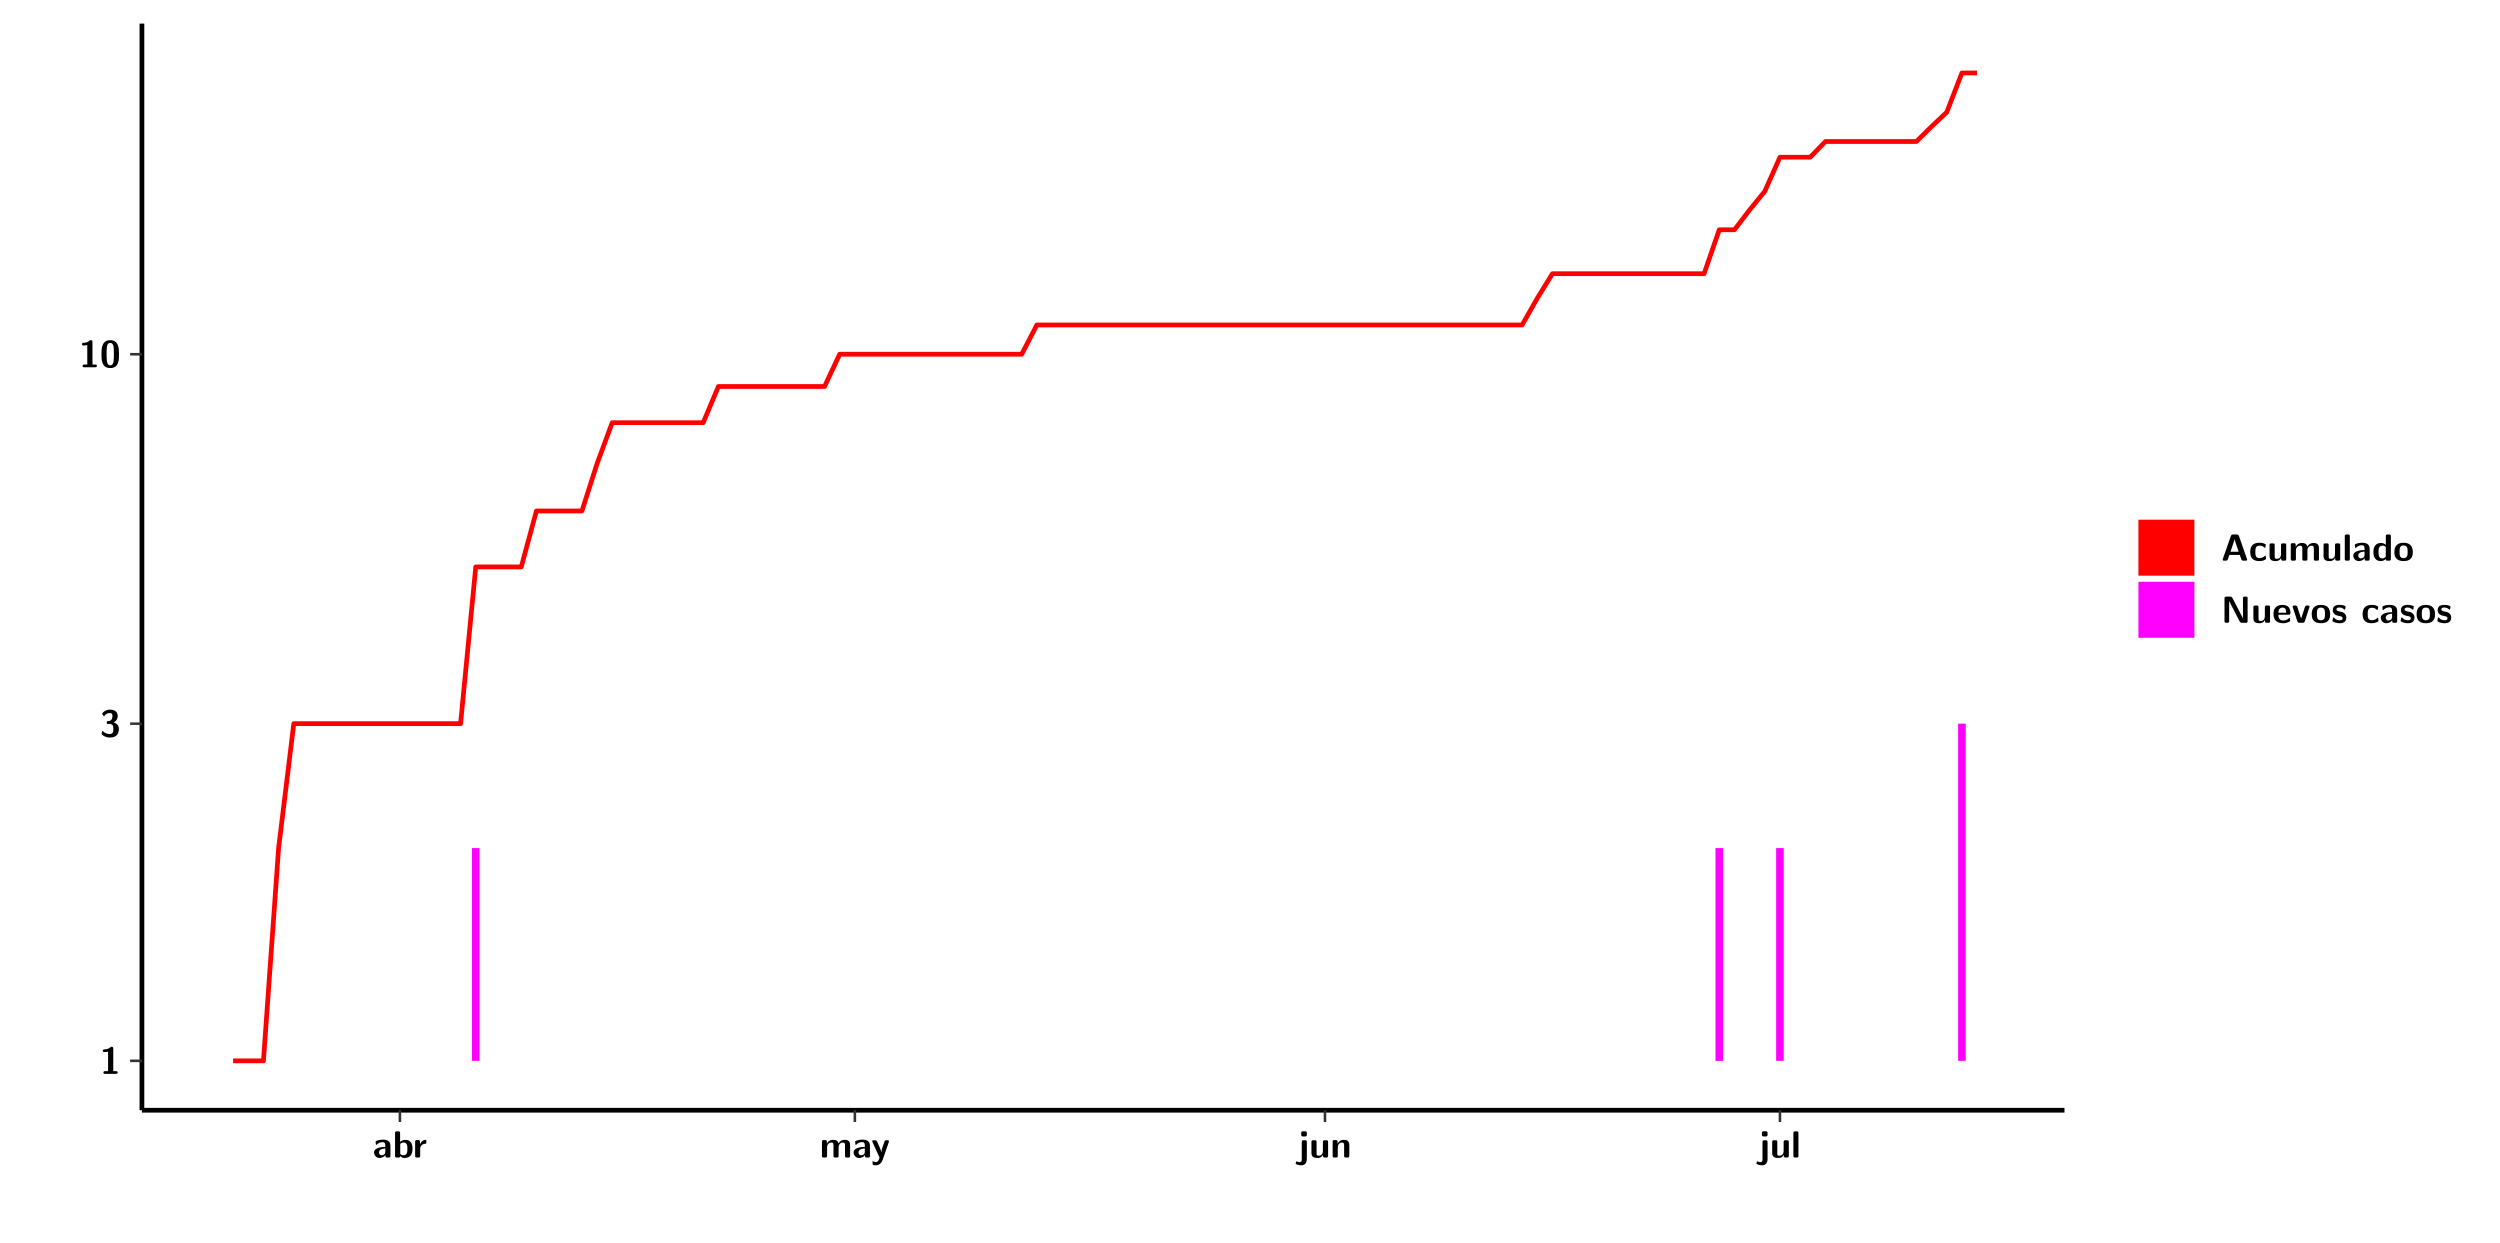
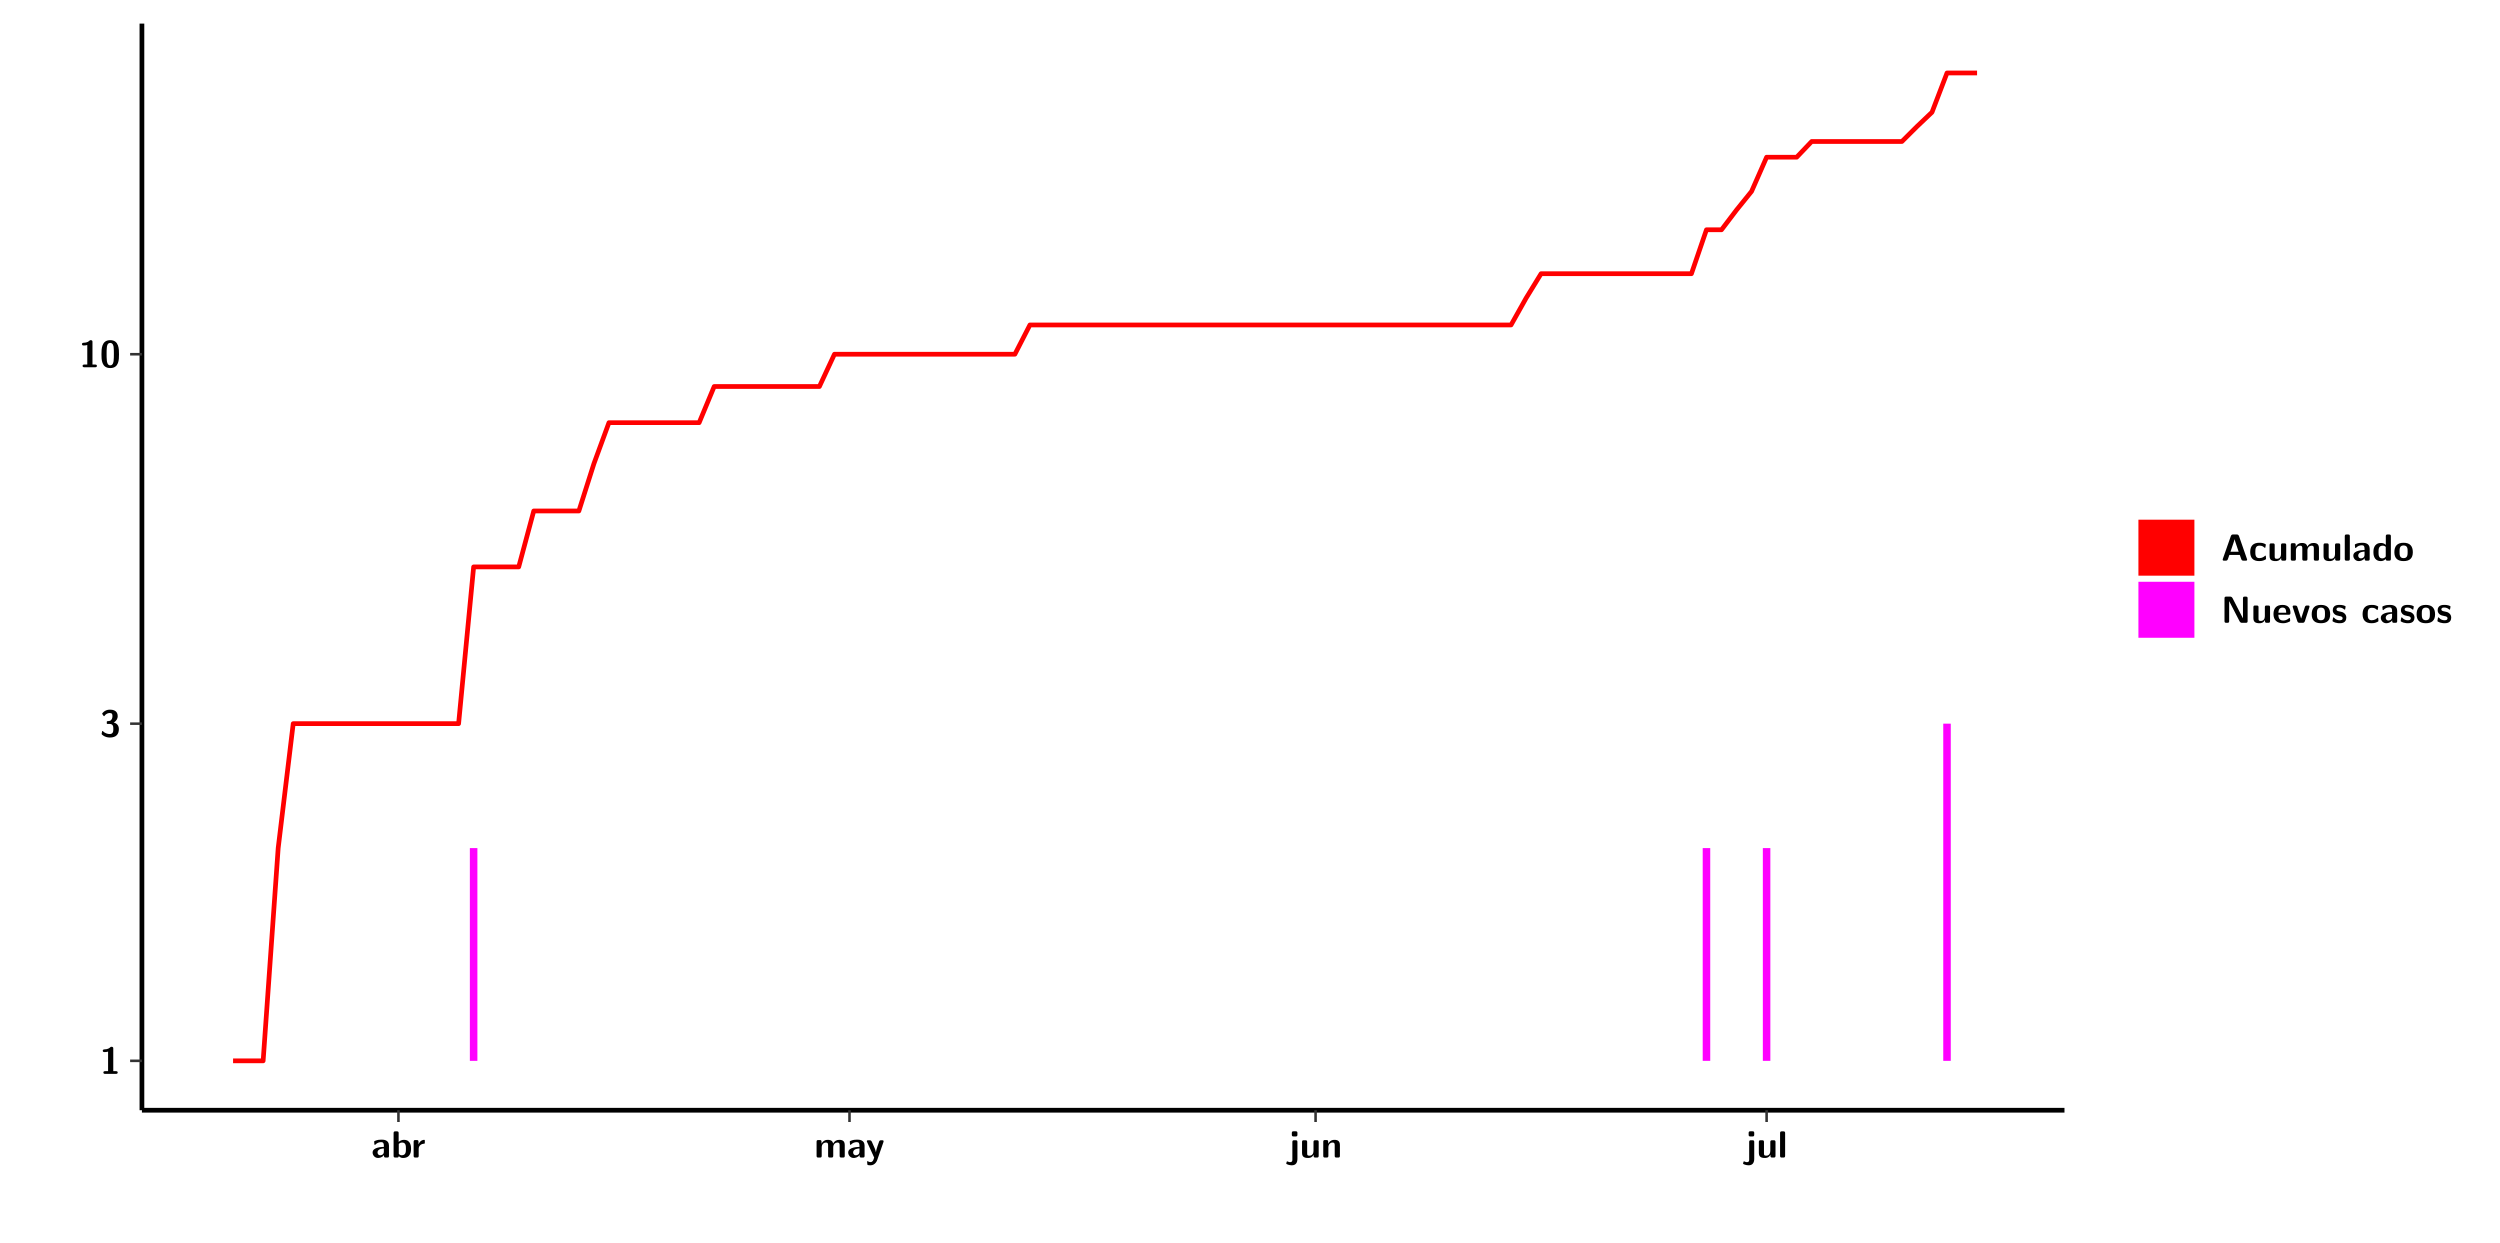
<svg xmlns="http://www.w3.org/2000/svg" xmlns:xlink="http://www.w3.org/1999/xlink" width="579.653pt" height="288pt" viewBox="0 0 579.653 288" version="1.1">
  <defs>
    <g>
      <symbol overflow="visible" id="glyph0-0">
        <path style="stroke:none;" d="" />
      </symbol>
      <symbol overflow="visible" id="glyph0-1">
        <path style="stroke:none;" d="M 3.109 -5.859 C 3.109 -6.016 3.109 -6.281 2.719 -6.281 C 2.547 -6.281 2.516 -6.266 2.406 -6.156 C 2.25 -6.016 1.922 -5.688 1.047 -5.672 C 0.891 -5.672 0.672 -5.609 0.672 -5.359 C 0.672 -5.047 0.969 -5.047 1.094 -5.047 C 1.344 -5.047 1.656 -5.078 1.906 -5.156 L 1.906 -0.625 L 1.234 -0.625 C 1.109 -0.625 0.812 -0.625 0.812 -0.312 C 0.812 0 1.109 0 1.234 0 L 3.719 0 C 3.828 0 4.141 0 4.141 -0.312 C 4.141 -0.625 3.828 -0.625 3.719 -0.625 L 3.109 -0.625 Z M 3.109 -5.859 " />
      </symbol>
      <symbol overflow="visible" id="glyph0-2">
        <path style="stroke:none;" d="M 0.844 -4.859 C 0.906 -4.766 0.953 -4.766 0.969 -4.766 C 1.031 -4.766 1.047 -4.797 1.094 -4.859 C 1.547 -5.5 2.172 -5.5 2.281 -5.5 C 2.844 -5.5 2.922 -5.203 2.922 -4.781 C 2.922 -4.656 2.922 -4.234 2.641 -3.906 C 2.438 -3.656 2.219 -3.641 1.953 -3.625 C 1.859 -3.609 1.688 -3.609 1.672 -3.578 C 1.609 -3.562 1.609 -3.5 1.609 -3.359 L 1.609 -3.203 C 1.609 -2.984 1.609 -2.969 1.844 -2.969 L 2.219 -2.969 C 3.031 -2.969 3.125 -2.469 3.125 -1.797 C 3.125 -1.203 3.062 -0.625 2.266 -0.625 C 1.984 -0.625 1.328 -0.688 0.75 -1.25 C 0.672 -1.328 0.656 -1.328 0.625 -1.328 C 0.531 -1.328 0.516 -1.25 0.516 -1.234 C 0.516 -1.234 0.406 -0.672 0.406 -0.625 C 0.406 -0.516 1.156 0.188 2.312 0.188 C 3.812 0.188 4.406 -0.609 4.406 -1.781 C 4.406 -2.562 3.984 -3.109 3.203 -3.297 C 3.906 -3.688 4.141 -4.266 4.141 -4.766 C 4.141 -6.156 2.891 -6.281 2.328 -6.281 C 1.125 -6.281 0.531 -5.422 0.531 -5.344 C 0.531 -5.297 0.594 -5.219 0.594 -5.219 Z M 0.844 -4.859 " />
      </symbol>
      <symbol overflow="visible" id="glyph0-3">
        <path style="stroke:none;" d="M 4.438 -3 C 4.438 -4.203 4.438 -6.281 2.406 -6.281 C 0.375 -6.281 0.375 -4.219 0.375 -3 C 0.375 -1.812 0.375 0.188 2.406 0.188 C 4.438 0.188 4.438 -1.781 4.438 -3 Z M 2.406 -0.438 C 1.75 -0.438 1.656 -1.25 1.625 -1.484 C 1.562 -1.953 1.562 -2.766 1.562 -3.125 C 1.562 -3.641 1.562 -4.203 1.625 -4.641 C 1.641 -4.875 1.734 -5.641 2.406 -5.641 C 3.047 -5.641 3.156 -4.906 3.188 -4.734 C 3.25 -4.281 3.25 -3.594 3.25 -3.125 C 3.25 -2.625 3.25 -1.953 3.188 -1.469 C 3.156 -1.234 3.062 -0.438 2.406 -0.438 Z M 2.406 -0.438 " />
      </symbol>
      <symbol overflow="visible" id="glyph0-4">
        <path style="stroke:none;" d="M 4.062 -2.766 C 4.062 -4.156 2.734 -4.156 2.297 -4.156 C 1.891 -4.156 1.453 -4.125 0.859 -3.891 C 0.672 -3.797 0.625 -3.781 0.625 -3.688 C 0.625 -3.625 0.688 -3.109 0.688 -3.047 C 0.703 -2.984 0.75 -2.938 0.812 -2.938 C 0.844 -2.938 0.875 -2.969 0.906 -3 C 1.281 -3.391 1.719 -3.578 2.266 -3.578 C 2.734 -3.578 2.875 -3.297 2.875 -2.781 L 2.875 -2.469 C 2.562 -2.469 0.266 -2.453 0.266 -1.172 C 0.266 -0.547 0.766 0.094 1.531 0.094 C 1.828 0.094 2.484 0.016 2.906 -0.594 L 2.906 -0.422 C 2.906 -0.141 2.969 0 3.328 0 L 3.641 0 C 3.984 0 4.062 -0.109 4.062 -0.422 Z M 2.875 -1.344 C 2.875 -0.531 2.047 -0.531 2.016 -0.531 C 1.641 -0.531 1.406 -0.844 1.406 -1.188 C 1.406 -2.047 2.625 -2.109 2.875 -2.109 Z M 2.875 -1.344 " />
      </symbol>
      <symbol overflow="visible" id="glyph0-5">
        <path style="stroke:none;" d="M 1.703 -5.656 C 1.703 -5.938 1.641 -6.078 1.281 -6.078 L 0.953 -6.078 C 0.641 -6.078 0.531 -5.984 0.531 -5.656 L 0.531 -0.422 C 0.531 -0.109 0.625 0 0.953 0 L 1.312 0 C 1.453 0 1.719 0 1.734 -0.344 C 2.125 0.094 2.578 0.094 2.719 0.094 C 4.578 0.094 4.578 -1.594 4.578 -2.031 C 4.578 -2.453 4.578 -4.109 2.938 -4.109 C 2.219 -4.109 1.781 -3.703 1.703 -3.625 Z M 1.734 -3.172 C 1.844 -3.281 2.109 -3.484 2.5 -3.484 C 3.391 -3.484 3.391 -2.672 3.391 -2.016 C 3.391 -1.375 3.391 -0.531 2.406 -0.531 C 2.047 -0.531 1.828 -0.75 1.734 -0.875 Z M 1.734 -3.172 " />
      </symbol>
      <symbol overflow="visible" id="glyph0-6">
        <path style="stroke:none;" d="M 1.703 -2.016 C 1.703 -2.844 2.391 -3.188 2.938 -3.219 C 3.109 -3.234 3.125 -3.234 3.125 -3.469 L 3.125 -3.875 C 3.125 -4.047 3.125 -4.109 2.969 -4.109 C 2.719 -4.109 2.078 -4.031 1.672 -3.078 L 1.656 -3.078 L 1.656 -3.641 C 1.656 -3.922 1.594 -4.062 1.234 -4.062 L 0.953 -4.062 C 0.641 -4.062 0.531 -3.969 0.531 -3.641 L 0.531 -0.422 C 0.531 -0.109 0.625 0 0.953 0 L 1.281 0 C 1.609 0 1.703 -0.109 1.703 -0.422 Z M 1.703 -2.016 " />
      </symbol>
      <symbol overflow="visible" id="glyph0-7">
        <path style="stroke:none;" d="M 7.062 -2.844 C 7.062 -3.75 6.672 -4.109 5.781 -4.109 C 5.156 -4.109 4.688 -3.828 4.359 -3.25 C 4.219 -4.078 3.484 -4.109 3.109 -4.109 C 2.938 -4.109 2.578 -4.109 2.188 -3.828 C 1.906 -3.625 1.734 -3.344 1.672 -3.203 L 1.672 -3.641 C 1.672 -3.922 1.609 -4.062 1.25 -4.062 L 0.953 -4.062 C 0.625 -4.062 0.531 -3.969 0.531 -3.641 L 0.531 -0.422 C 0.531 -0.109 0.625 0 0.953 0 L 1.297 0 C 1.625 0 1.719 -0.109 1.719 -0.422 L 1.719 -2.359 C 1.719 -3.141 2.25 -3.484 2.688 -3.484 C 3.109 -3.484 3.203 -3.297 3.203 -2.828 L 3.203 -0.422 C 3.203 -0.109 3.297 0 3.625 0 L 3.969 0 C 4.297 0 4.391 -0.109 4.391 -0.422 L 4.391 -2.359 C 4.391 -3.141 4.922 -3.484 5.359 -3.484 C 5.781 -3.484 5.875 -3.297 5.875 -2.828 L 5.875 -0.422 C 5.875 -0.109 5.969 0 6.297 0 L 6.641 0 C 6.984 0 7.062 -0.109 7.062 -0.422 Z M 7.062 -2.844 " />
      </symbol>
      <symbol overflow="visible" id="glyph0-8">
        <path style="stroke:none;" d="M 4.109 -3.609 C 4.141 -3.719 4.141 -3.734 4.141 -3.781 C 4.141 -4.016 3.906 -4.016 3.797 -4.016 L 3.609 -4.016 C 3.469 -4.016 3.266 -4.016 3.141 -3.812 C 3.109 -3.766 2.406 -1.828 2.359 -1.25 L 2.344 -1.25 C 2.312 -1.672 1.953 -2.484 1.562 -3.328 C 1.328 -3.891 1.266 -4.016 0.828 -4.016 L 0.594 -4.016 C 0.469 -4.016 0.25 -4.016 0.25 -3.781 C 0.25 -3.75 0.281 -3.688 0.297 -3.641 L 1.953 0 C 1.891 0.188 1.859 0.281 1.828 0.375 C 1.734 0.656 1.578 1.047 1.109 1.047 C 0.812 1.047 0.609 0.922 0.516 0.875 C 0.469 0.844 0.453 0.828 0.422 0.828 C 0.391 0.828 0.312 0.859 0.312 0.969 C 0.312 1.031 0.375 1.641 0.391 1.672 C 0.469 1.781 0.953 1.797 1.094 1.797 C 2.172 1.797 2.609 0.766 2.672 0.547 Z M 4.109 -3.609 " />
      </symbol>
      <symbol overflow="visible" id="glyph0-9">
        <path style="stroke:none;" d="M 1.969 -5.672 C 1.969 -5.953 1.906 -6.094 1.547 -6.094 L 1.094 -6.094 C 0.766 -6.094 0.672 -5.984 0.672 -5.672 L 0.672 -5.312 C 0.672 -5.031 0.734 -4.891 1.094 -4.891 L 1.547 -4.891 C 1.875 -4.891 1.969 -5 1.969 -5.312 Z M 0.797 0.484 C 0.797 0.703 0.797 1.062 0.25 1.062 C 0.156 1.062 -0.094 1.031 -0.266 0.922 C -0.359 0.875 -0.375 0.875 -0.406 0.875 C -0.484 0.875 -0.5 0.922 -0.547 1.094 C -0.609 1.281 -0.625 1.359 -0.625 1.391 C -0.625 1.547 0.109 1.797 0.656 1.797 C 1.625 1.797 1.969 1.141 1.969 0.281 L 1.969 -3.594 C 1.969 -3.875 1.906 -4.016 1.547 -4.016 L 1.219 -4.016 C 0.891 -4.016 0.797 -3.906 0.797 -3.594 Z M 0.797 0.484 " />
      </symbol>
      <symbol overflow="visible" id="glyph0-10">
        <path style="stroke:none;" d="M 4.391 -3.594 C 4.391 -3.875 4.328 -4.016 3.969 -4.016 L 3.609 -4.016 C 3.281 -4.016 3.188 -3.906 3.188 -3.594 L 3.188 -1.516 C 3.188 -0.938 2.891 -0.438 2.266 -0.438 C 1.766 -0.438 1.719 -0.562 1.719 -1.031 L 1.719 -3.594 C 1.719 -3.875 1.656 -4.016 1.297 -4.016 L 0.953 -4.016 C 0.625 -4.016 0.531 -3.922 0.531 -3.594 L 0.531 -1.109 C 0.531 -0.172 1.031 0.094 1.953 0.094 C 2.188 0.094 2.812 0.094 3.219 -0.656 L 3.219 -0.422 C 3.219 -0.141 3.281 0 3.641 0 L 3.969 0 C 4.297 0 4.391 -0.109 4.391 -0.422 Z M 4.391 -3.594 " />
      </symbol>
      <symbol overflow="visible" id="glyph0-11">
        <path style="stroke:none;" d="M 4.391 -2.844 C 4.391 -3.75 4 -4.109 3.109 -4.109 C 2.188 -4.109 1.781 -3.438 1.672 -3.203 L 1.672 -3.641 C 1.672 -3.922 1.609 -4.062 1.25 -4.062 L 0.953 -4.062 C 0.625 -4.062 0.531 -3.969 0.531 -3.641 L 0.531 -0.422 C 0.531 -0.109 0.625 0 0.953 0 L 1.297 0 C 1.625 0 1.719 -0.109 1.719 -0.422 L 1.719 -2.359 C 1.719 -3.125 2.219 -3.484 2.688 -3.484 C 3.109 -3.484 3.188 -3.281 3.188 -2.828 L 3.188 -0.422 C 3.188 -0.141 3.25 0 3.609 0 L 3.969 0 C 4.297 0 4.391 -0.109 4.391 -0.422 Z M 4.391 -2.844 " />
      </symbol>
      <symbol overflow="visible" id="glyph0-12">
        <path style="stroke:none;" d="M 1.703 -5.656 C 1.703 -5.938 1.641 -6.078 1.281 -6.078 L 0.953 -6.078 C 0.641 -6.078 0.531 -5.984 0.531 -5.656 L 0.531 -0.422 C 0.531 -0.109 0.625 0 0.953 0 L 1.281 0 C 1.609 0 1.703 -0.109 1.703 -0.422 Z M 1.703 -5.656 " />
      </symbol>
      <symbol overflow="visible" id="glyph0-13">
        <path style="stroke:none;" d="M 4.156 -5.703 C 4.031 -6.078 3.766 -6.078 3.594 -6.078 L 2.828 -6.078 C 2.641 -6.078 2.391 -6.078 2.266 -5.703 L 0.406 -0.406 C 0.375 -0.297 0.375 -0.281 0.375 -0.234 C 0.375 0 0.594 0 0.703 0 L 1.031 0 C 1.188 0 1.453 0 1.578 -0.344 L 1.922 -1.328 L 4.344 -1.328 L 4.641 -0.484 C 4.75 -0.172 4.812 0 5.234 0 L 5.703 0 C 5.828 0 6.047 0 6.047 -0.234 C 6.047 -0.281 6.047 -0.297 6 -0.406 Z M 2.812 -3.938 C 2.938 -4.328 3.062 -4.656 3.125 -4.969 L 3.141 -4.969 C 3.188 -4.766 3.188 -4.75 3.25 -4.547 L 4.078 -2.078 L 2.188 -2.078 Z M 2.812 -3.938 " />
      </symbol>
      <symbol overflow="visible" id="glyph0-14">
        <path style="stroke:none;" d="M 4 -0.438 C 4 -0.531 3.969 -0.938 3.953 -1.047 C 3.953 -1.078 3.938 -1.172 3.844 -1.172 C 3.812 -1.172 3.797 -1.172 3.703 -1.078 C 3.562 -0.953 3.141 -0.594 2.422 -0.594 C 1.516 -0.594 1.516 -1.469 1.516 -2.031 C 1.516 -2.75 1.562 -3.484 2.453 -3.484 C 3.031 -3.484 3.266 -3.344 3.578 -3.078 C 3.688 -2.984 3.703 -2.984 3.734 -2.984 C 3.828 -2.984 3.844 -3.062 3.844 -3.094 C 3.859 -3.172 3.953 -3.656 3.953 -3.703 C 3.953 -3.781 3.891 -3.812 3.75 -3.891 C 3.328 -4.078 3.062 -4.156 2.453 -4.156 C 1.141 -4.156 0.328 -3.547 0.328 -2.016 C 0.328 -0.562 1.078 0.094 2.406 0.094 C 2.641 0.094 3.172 0.094 3.75 -0.203 C 4 -0.344 4 -0.344 4 -0.438 Z M 4 -0.438 " />
      </symbol>
      <symbol overflow="visible" id="glyph0-15">
        <path style="stroke:none;" d="M 4.375 -5.656 C 4.375 -5.938 4.312 -6.078 3.953 -6.078 L 3.625 -6.078 C 3.297 -6.078 3.203 -5.969 3.203 -5.656 L 3.203 -3.672 C 2.812 -4.047 2.375 -4.109 2.109 -4.109 C 0.328 -4.109 0.328 -2.422 0.328 -2 C 0.328 -1.594 0.328 0.094 2.062 0.094 C 2.422 0.094 2.812 -0.016 3.188 -0.406 C 3.188 -0.094 3.297 0 3.609 0 L 3.953 0 C 4.281 0 4.375 -0.109 4.375 -0.422 Z M 3.188 -1.094 C 3.188 -0.953 3.188 -0.875 2.922 -0.688 C 2.703 -0.547 2.5 -0.531 2.406 -0.531 C 1.516 -0.531 1.516 -1.344 1.516 -2 C 1.516 -2.656 1.516 -3.484 2.5 -3.484 C 2.75 -3.484 2.984 -3.391 3.188 -3.203 Z M 3.188 -1.094 " />
      </symbol>
      <symbol overflow="visible" id="glyph0-16">
        <path style="stroke:none;" d="M 4.547 -1.969 C 4.547 -3.406 3.844 -4.156 2.406 -4.156 C 0.953 -4.156 0.266 -3.391 0.266 -1.969 C 0.266 -0.547 1.031 0.094 2.406 0.094 C 3.781 0.094 4.547 -0.531 4.547 -1.969 Z M 2.406 -0.594 C 1.469 -0.594 1.469 -1.375 1.469 -2.078 C 1.469 -2.75 1.469 -3.531 2.406 -3.531 C 3.344 -3.531 3.344 -2.766 3.344 -2.078 C 3.344 -1.391 3.344 -0.594 2.406 -0.594 Z M 2.406 -0.594 " />
      </symbol>
      <symbol overflow="visible" id="glyph0-17">
        <path style="stroke:none;" d="M 2.656 -5.734 C 2.469 -6.078 2.203 -6.078 2.031 -6.078 L 1.219 -6.078 C 0.906 -6.078 0.797 -5.984 0.797 -5.656 L 0.797 -0.422 C 0.797 -0.109 0.891 0 1.219 0 L 1.453 0 C 1.781 0 1.875 -0.109 1.875 -0.422 L 1.875 -5.016 L 1.891 -5.016 L 4.297 -0.344 C 4.484 0 4.75 0 4.922 0 L 5.734 0 C 6.062 0 6.156 -0.109 6.156 -0.422 L 6.156 -5.656 C 6.156 -5.938 6.094 -6.078 5.734 -6.078 L 5.5 -6.078 C 5.156 -6.078 5.078 -5.969 5.078 -5.656 L 5.078 -1.062 L 5.062 -1.062 Z M 2.656 -5.734 " />
      </symbol>
      <symbol overflow="visible" id="glyph0-18">
        <path style="stroke:none;" d="M 3.781 -1.875 C 3.984 -1.875 4.203 -1.891 4.203 -2.281 C 4.203 -3.406 3.672 -4.156 2.359 -4.156 C 0.969 -4.156 0.266 -3.375 0.266 -2.047 C 0.266 -0.609 1.109 0.094 2.484 0.094 C 2.812 0.094 3.312 0.047 3.891 -0.234 C 4.078 -0.328 4.141 -0.359 4.141 -0.469 C 4.141 -0.531 4.125 -0.781 4.109 -0.844 C 4.078 -1.125 4.062 -1.125 3.984 -1.125 C 3.953 -1.125 3.938 -1.125 3.844 -1.047 C 3.328 -0.594 2.797 -0.531 2.516 -0.531 C 1.531 -0.531 1.422 -1.312 1.391 -1.875 Z M 1.406 -2.344 C 1.422 -2.875 1.609 -3.531 2.359 -3.531 C 3.062 -3.531 3.203 -3.031 3.219 -2.344 Z M 1.406 -2.344 " />
      </symbol>
      <symbol overflow="visible" id="glyph0-19">
        <path style="stroke:none;" d="M 4.109 -3.609 C 4.141 -3.719 4.141 -3.75 4.141 -3.766 C 4.141 -4.016 3.922 -4.016 3.797 -4.016 L 3.609 -4.016 C 3.25 -4.016 3.141 -3.891 3.062 -3.641 L 2.203 -0.984 L 1.328 -3.641 C 1.266 -3.828 1.203 -4.016 0.781 -4.016 L 0.578 -4.016 C 0.453 -4.016 0.234 -4.016 0.234 -3.766 C 0.234 -3.75 0.234 -3.719 0.266 -3.609 L 1.312 -0.375 C 1.438 0 1.703 0 1.859 0 L 2.5 0 C 2.672 0 2.938 0 3.062 -0.375 Z M 4.109 -3.609 " />
      </symbol>
      <symbol overflow="visible" id="glyph0-20">
        <path style="stroke:none;" d="M 3.469 -1.234 C 3.469 -1.734 3.203 -2.031 3.047 -2.172 C 2.703 -2.484 2.391 -2.547 2.031 -2.609 C 1.547 -2.703 1.188 -2.766 1.188 -3.109 C 1.188 -3.469 1.484 -3.547 1.828 -3.547 C 2.406 -3.547 2.719 -3.328 2.953 -3.125 C 3.047 -3.047 3.062 -3.047 3.094 -3.047 C 3.188 -3.047 3.203 -3.125 3.203 -3.156 C 3.219 -3.219 3.312 -3.719 3.312 -3.766 C 3.312 -3.906 2.844 -4.031 2.75 -4.062 C 2.406 -4.156 2.125 -4.156 1.891 -4.156 C 1.5 -4.156 0.328 -4.156 0.328 -2.906 C 0.328 -2.484 0.516 -2.219 0.75 -2 C 1.062 -1.734 1.406 -1.672 1.906 -1.562 C 2.156 -1.531 2.609 -1.453 2.609 -1.062 C 2.609 -0.656 2.266 -0.594 1.922 -0.594 C 1.531 -0.594 1.047 -0.703 0.625 -1.188 C 0.594 -1.234 0.562 -1.266 0.516 -1.266 C 0.422 -1.266 0.406 -1.188 0.391 -1.125 C 0.375 -1.016 0.266 -0.516 0.266 -0.422 C 0.266 -0.266 0.922 -0.062 0.922 -0.047 C 1.406 0.094 1.766 0.094 1.922 0.094 C 2.359 0.094 3.469 0.062 3.469 -1.234 Z M 3.469 -1.234 " />
      </symbol>
    </g>
    <clipPath id="clip1">
      <path d="M 0 0 L 576.008 0 L 576.008 288 L 0 288 Z M 0 0 " />
    </clipPath>
    <clipPath id="clip2">
      <path d="M 32.906 5.477 L 478.672 5.477 L 478.672 257.414 L 32.906 257.414 Z M 32.906 5.477 " />
    </clipPath>
  </defs>
  <g id="surface1">
    <g clip-path="url(#clip1)" clip-rule="nonzero">
      <path style="fill-rule:nonzero;fill:rgb(100%,100%,100%);fill-opacity:1;stroke-width:0.598;stroke-linecap:round;stroke-linejoin:round;stroke:rgb(100%,100%,100%);stroke-opacity:1;stroke-miterlimit:10;" d="M 0 0 L 0 288.004 L 576.008 288.004 L 576.008 0 Z M 0 0 " transform="matrix(1,0,0,-1,0,288)" />
    </g>
    <g clip-path="url(#clip2)" clip-rule="nonzero">
      <path style=" stroke:none;fill-rule:nonzero;fill:rgb(100%,100%,100%);fill-opacity:1;" d="M 32.906 257.414 L 32.906 5.477 L 478.672 5.477 L 478.672 257.414 Z M 32.906 257.414 " />
    </g>
-     <path style=" stroke:none;fill-rule:nonzero;fill:rgb(100%,0%,100%);fill-opacity:1;" d="M 109.43 245.969 L 109.43 196.641 L 111.184 196.641 L 111.184 245.969 Z M 109.43 245.969 " />
-     <path style=" stroke:none;fill-rule:nonzero;fill:rgb(100%,0%,100%);fill-opacity:1;" d="M 397.754 245.969 L 397.754 196.641 L 399.516 196.641 L 399.516 245.969 Z M 397.754 245.969 " />
-     <path style=" stroke:none;fill-rule:nonzero;fill:rgb(100%,0%,100%);fill-opacity:1;" d="M 411.82 245.969 L 411.82 196.641 L 413.574 196.641 L 413.574 245.969 Z M 411.82 245.969 " />
-     <path style=" stroke:none;fill-rule:nonzero;fill:rgb(100%,0%,100%);fill-opacity:1;" d="M 454.012 245.969 L 454.012 167.789 L 455.777 167.789 L 455.777 245.969 Z M 454.012 245.969 " />
-     <path style="fill:none;stroke-width:1.096;stroke-linecap:butt;stroke-linejoin:round;stroke:rgb(100%,0%,0%);stroke-opacity:1;stroke-miterlimit:10;" d="M 54.047 42.031 L 61.082 42.031 L 64.598 91.359 L 68.117 120.211 L 106.789 120.211 L 110.309 156.555 L 120.859 156.555 L 124.375 169.527 L 134.926 169.527 L 138.441 180.496 L 141.949 190 L 163.051 190 L 166.566 198.379 L 191.176 198.379 L 194.691 205.871 L 236.895 205.871 L 240.41 212.656 L 352.922 212.656 L 356.438 218.852 L 359.953 224.539 L 395.113 224.539 L 398.629 234.723 L 402.148 234.723 L 405.664 239.316 L 409.18 243.629 L 412.699 251.551 L 419.73 251.551 L 423.25 255.195 L 444.348 255.195 L 447.855 258.664 L 451.375 261.98 L 454.891 271.078 L 458.406 271.078 " transform="matrix(1,0,0,-1,0,288)" />
+     <path style=" stroke:none;fill-rule:nonzero;fill:rgb(100%,0%,100%);fill-opacity:1;" d="M 108.941 245.969 L 108.941 196.641 L 110.688 196.641 L 110.688 245.969 Z M 108.941 245.969 " />
+     <path style=" stroke:none;fill-rule:nonzero;fill:rgb(100%,0%,100%);fill-opacity:1;" d="M 394.793 245.969 L 394.793 196.641 L 396.539 196.641 L 396.539 245.969 Z M 394.793 245.969 " />
+     <path style=" stroke:none;fill-rule:nonzero;fill:rgb(100%,0%,100%);fill-opacity:1;" d="M 408.734 245.969 L 408.734 196.641 L 410.477 196.641 L 410.477 245.969 Z M 408.734 245.969 " />
+     <path style=" stroke:none;fill-rule:nonzero;fill:rgb(100%,0%,100%);fill-opacity:1;" d="M 450.566 245.969 L 450.566 167.789 L 452.309 167.789 L 452.309 245.969 Z M 450.566 245.969 " />
+     <path style="fill:none;stroke-width:1.096;stroke-linecap:butt;stroke-linejoin:round;stroke:rgb(100%,0%,0%);stroke-opacity:1;stroke-miterlimit:10;" d="M 54.039 42.031 L 61.012 42.031 L 64.5 91.359 L 67.984 120.211 L 106.332 120.211 L 109.82 156.555 L 120.27 156.555 L 123.758 169.527 L 134.219 169.527 L 137.707 180.496 L 141.191 190 L 162.105 190 L 165.59 198.379 L 189.988 198.379 L 193.477 205.871 L 235.312 205.871 L 238.797 212.656 L 350.352 212.656 L 353.828 218.852 L 357.316 224.539 L 392.176 224.539 L 395.66 234.723 L 399.148 234.723 L 402.637 239.316 L 406.121 243.629 L 409.609 251.551 L 416.582 251.551 L 420.059 255.195 L 440.98 255.195 L 444.469 258.664 L 447.957 261.98 L 451.434 271.078 L 458.406 271.078 " transform="matrix(1,0,0,-1,0,288)" />
    <path style="fill:none;stroke-width:1.096;stroke-linecap:butt;stroke-linejoin:round;stroke:rgb(0%,0%,0%);stroke-opacity:1;stroke-miterlimit:10;" d="M 32.906 30.586 L 32.906 282.523 " transform="matrix(1,0,0,-1,0,288)" />
    <g style="fill:rgb(0%,0%,0%);fill-opacity:1;">
      <use xlink:href="#glyph0-1" x="23.153" y="248.986" />
    </g>
    <g style="fill:rgb(0%,0%,0%);fill-opacity:1;">
      <use xlink:href="#glyph0-2" x="23.153" y="170.819" />
    </g>
    <g style="fill:rgb(0%,0%,0%);fill-opacity:1;">
      <use xlink:href="#glyph0-1" x="18.331" y="85.151" />
      <use xlink:href="#glyph0-3" x="23.153" y="85.151" />
    </g>
    <path style="fill:none;stroke-width:0.598;stroke-linecap:butt;stroke-linejoin:round;stroke:rgb(20%,20%,20%);stroke-opacity:1;stroke-miterlimit:10;" d="M 30.168 42.031 L 32.906 42.031 " transform="matrix(1,0,0,-1,0,288)" />
    <path style="fill:none;stroke-width:0.598;stroke-linecap:butt;stroke-linejoin:round;stroke:rgb(20%,20%,20%);stroke-opacity:1;stroke-miterlimit:10;" d="M 30.168 120.211 L 32.906 120.211 " transform="matrix(1,0,0,-1,0,288)" />
    <path style="fill:none;stroke-width:0.598;stroke-linecap:butt;stroke-linejoin:round;stroke:rgb(20%,20%,20%);stroke-opacity:1;stroke-miterlimit:10;" d="M 30.168 205.871 L 32.906 205.871 " transform="matrix(1,0,0,-1,0,288)" />
    <path style="fill:none;stroke-width:1.096;stroke-linecap:butt;stroke-linejoin:round;stroke:rgb(0%,0%,0%);stroke-opacity:1;stroke-miterlimit:10;" d="M 32.906 30.586 L 478.672 30.586 " transform="matrix(1,0,0,-1,0,288)" />
-     <path style="fill:none;stroke-width:0.598;stroke-linecap:butt;stroke-linejoin:round;stroke:rgb(20%,20%,20%);stroke-opacity:1;stroke-miterlimit:10;" d="M 92.723 27.848 L 92.723 30.586 " transform="matrix(1,0,0,-1,0,288)" />
-     <path style="fill:none;stroke-width:0.598;stroke-linecap:butt;stroke-linejoin:round;stroke:rgb(20%,20%,20%);stroke-opacity:1;stroke-miterlimit:10;" d="M 198.211 27.848 L 198.211 30.586 " transform="matrix(1,0,0,-1,0,288)" />
-     <path style="fill:none;stroke-width:0.598;stroke-linecap:butt;stroke-linejoin:round;stroke:rgb(20%,20%,20%);stroke-opacity:1;stroke-miterlimit:10;" d="M 307.211 27.848 L 307.211 30.586 " transform="matrix(1,0,0,-1,0,288)" />
-     <path style="fill:none;stroke-width:0.598;stroke-linecap:butt;stroke-linejoin:round;stroke:rgb(20%,20%,20%);stroke-opacity:1;stroke-miterlimit:10;" d="M 412.699 27.848 L 412.699 30.586 " transform="matrix(1,0,0,-1,0,288)" />
+     <path style="fill:none;stroke-width:0.598;stroke-linecap:butt;stroke-linejoin:round;stroke:rgb(20%,20%,20%);stroke-opacity:1;stroke-miterlimit:10;" d="M 92.383 27.848 L 92.383 30.586 " transform="matrix(1,0,0,-1,0,288)" />
+     <path style="fill:none;stroke-width:0.598;stroke-linecap:butt;stroke-linejoin:round;stroke:rgb(20%,20%,20%);stroke-opacity:1;stroke-miterlimit:10;" d="M 196.965 27.848 L 196.965 30.586 " transform="matrix(1,0,0,-1,0,288)" />
+     <path style="fill:none;stroke-width:0.598;stroke-linecap:butt;stroke-linejoin:round;stroke:rgb(20%,20%,20%);stroke-opacity:1;stroke-miterlimit:10;" d="M 305.031 27.848 L 305.031 30.586 " transform="matrix(1,0,0,-1,0,288)" />
+     <path style="fill:none;stroke-width:0.598;stroke-linecap:butt;stroke-linejoin:round;stroke:rgb(20%,20%,20%);stroke-opacity:1;stroke-miterlimit:10;" d="M 409.609 27.848 L 409.609 30.586 " transform="matrix(1,0,0,-1,0,288)" />
    <g style="fill:rgb(0%,0%,0%);fill-opacity:1;">
-       <use xlink:href="#glyph0-4" x="86.463" y="268.394" />
-       <use xlink:href="#glyph0-5" x="91.066" y="268.394" />
+       <use xlink:href="#glyph0-4" x="86.125" y="268.394" />
+       <use xlink:href="#glyph0-5" x="90.728" y="268.394" />
    </g>
    <g style="fill:rgb(0%,0%,0%);fill-opacity:1;">
-       <use xlink:href="#glyph0-6" x="95.722" y="268.394" />
+       <use xlink:href="#glyph0-6" x="95.375" y="268.394" />
    </g>
    <g style="fill:rgb(0%,0%,0%);fill-opacity:1;">
-       <use xlink:href="#glyph0-7" x="190.048" y="268.394" />
-       <use xlink:href="#glyph0-4" x="197.646" y="268.394" />
+       <use xlink:href="#glyph0-7" x="188.803" y="268.394" />
+       <use xlink:href="#glyph0-4" x="196.401" y="268.394" />
    </g>
    <g style="fill:rgb(0%,0%,0%);fill-opacity:1;">
-       <use xlink:href="#glyph0-8" x="201.977" y="268.394" />
+       <use xlink:href="#glyph0-8" x="200.732" y="268.394" />
    </g>
    <g style="fill:rgb(0%,0%,0%);fill-opacity:1;">
-       <use xlink:href="#glyph0-9" x="301.034" y="268.394" />
-       <use xlink:href="#glyph0-10" x="303.542" y="268.394" />
-       <use xlink:href="#glyph0-11" x="308.461" y="268.394" />
+       <use xlink:href="#glyph0-9" x="298.853" y="268.394" />
+       <use xlink:href="#glyph0-10" x="301.361" y="268.394" />
+       <use xlink:href="#glyph0-11" x="306.28" y="268.394" />
    </g>
    <g style="fill:rgb(0%,0%,0%);fill-opacity:1;">
-       <use xlink:href="#glyph0-9" x="407.858" y="268.394" />
-       <use xlink:href="#glyph0-10" x="410.366" y="268.394" />
-       <use xlink:href="#glyph0-12" x="415.285" y="268.394" />
+       <use xlink:href="#glyph0-9" x="404.77" y="268.394" />
+       <use xlink:href="#glyph0-10" x="407.278" y="268.394" />
+       <use xlink:href="#glyph0-12" x="412.197" y="268.394" />
    </g>
    <path style=" stroke:none;fill-rule:nonzero;fill:rgb(100%,100%,100%);fill-opacity:1;" d="M 489.629 154.062 L 489.629 108.828 L 570.527 108.828 L 570.527 154.062 Z M 489.629 154.062 " />
    <path style=" stroke:none;fill-rule:nonzero;fill:rgb(100%,0%,0%);fill-opacity:1;" d="M 495.816 133.477 L 495.816 120.496 L 508.797 120.496 L 508.797 133.477 Z M 495.816 133.477 " />
    <path style=" stroke:none;fill-rule:nonzero;fill:rgb(100%,0%,100%);fill-opacity:1;" d="M 495.816 147.875 L 495.816 134.891 L 508.797 134.891 L 508.797 147.875 Z M 495.816 147.875 " />
    <g style="fill:rgb(0%,0%,0%);fill-opacity:1;">
      <use xlink:href="#glyph0-13" x="514.979" y="130.002" />
      <use xlink:href="#glyph0-14" x="521.408" y="130.002" />
      <use xlink:href="#glyph0-10" x="525.694" y="130.002" />
      <use xlink:href="#glyph0-7" x="530.613" y="130.002" />
      <use xlink:href="#glyph0-10" x="538.212" y="130.002" />
      <use xlink:href="#glyph0-12" x="543.131" y="130.002" />
      <use xlink:href="#glyph0-4" x="545.372" y="130.002" />
      <use xlink:href="#glyph0-15" x="549.975" y="130.002" />
      <use xlink:href="#glyph0-16" x="554.894" y="130.002" />
    </g>
    <g style="fill:rgb(0%,0%,0%);fill-opacity:1;">
      <use xlink:href="#glyph0-17" x="514.979" y="144.408" />
      <use xlink:href="#glyph0-10" x="521.944" y="144.408" />
      <use xlink:href="#glyph0-18" x="526.864" y="144.408" />
      <use xlink:href="#glyph0-19" x="531.345" y="144.408" />
      <use xlink:href="#glyph0-16" x="535.728" y="144.408" />
      <use xlink:href="#glyph0-20" x="540.55" y="144.408" />
    </g>
    <g style="fill:rgb(0%,0%,0%);fill-opacity:1;">
      <use xlink:href="#glyph0-14" x="547.465" y="144.408" />
      <use xlink:href="#glyph0-4" x="551.751" y="144.408" />
      <use xlink:href="#glyph0-20" x="556.354" y="144.408" />
      <use xlink:href="#glyph0-16" x="560.051" y="144.408" />
      <use xlink:href="#glyph0-20" x="564.872" y="144.408" />
    </g>
  </g>
</svg>
